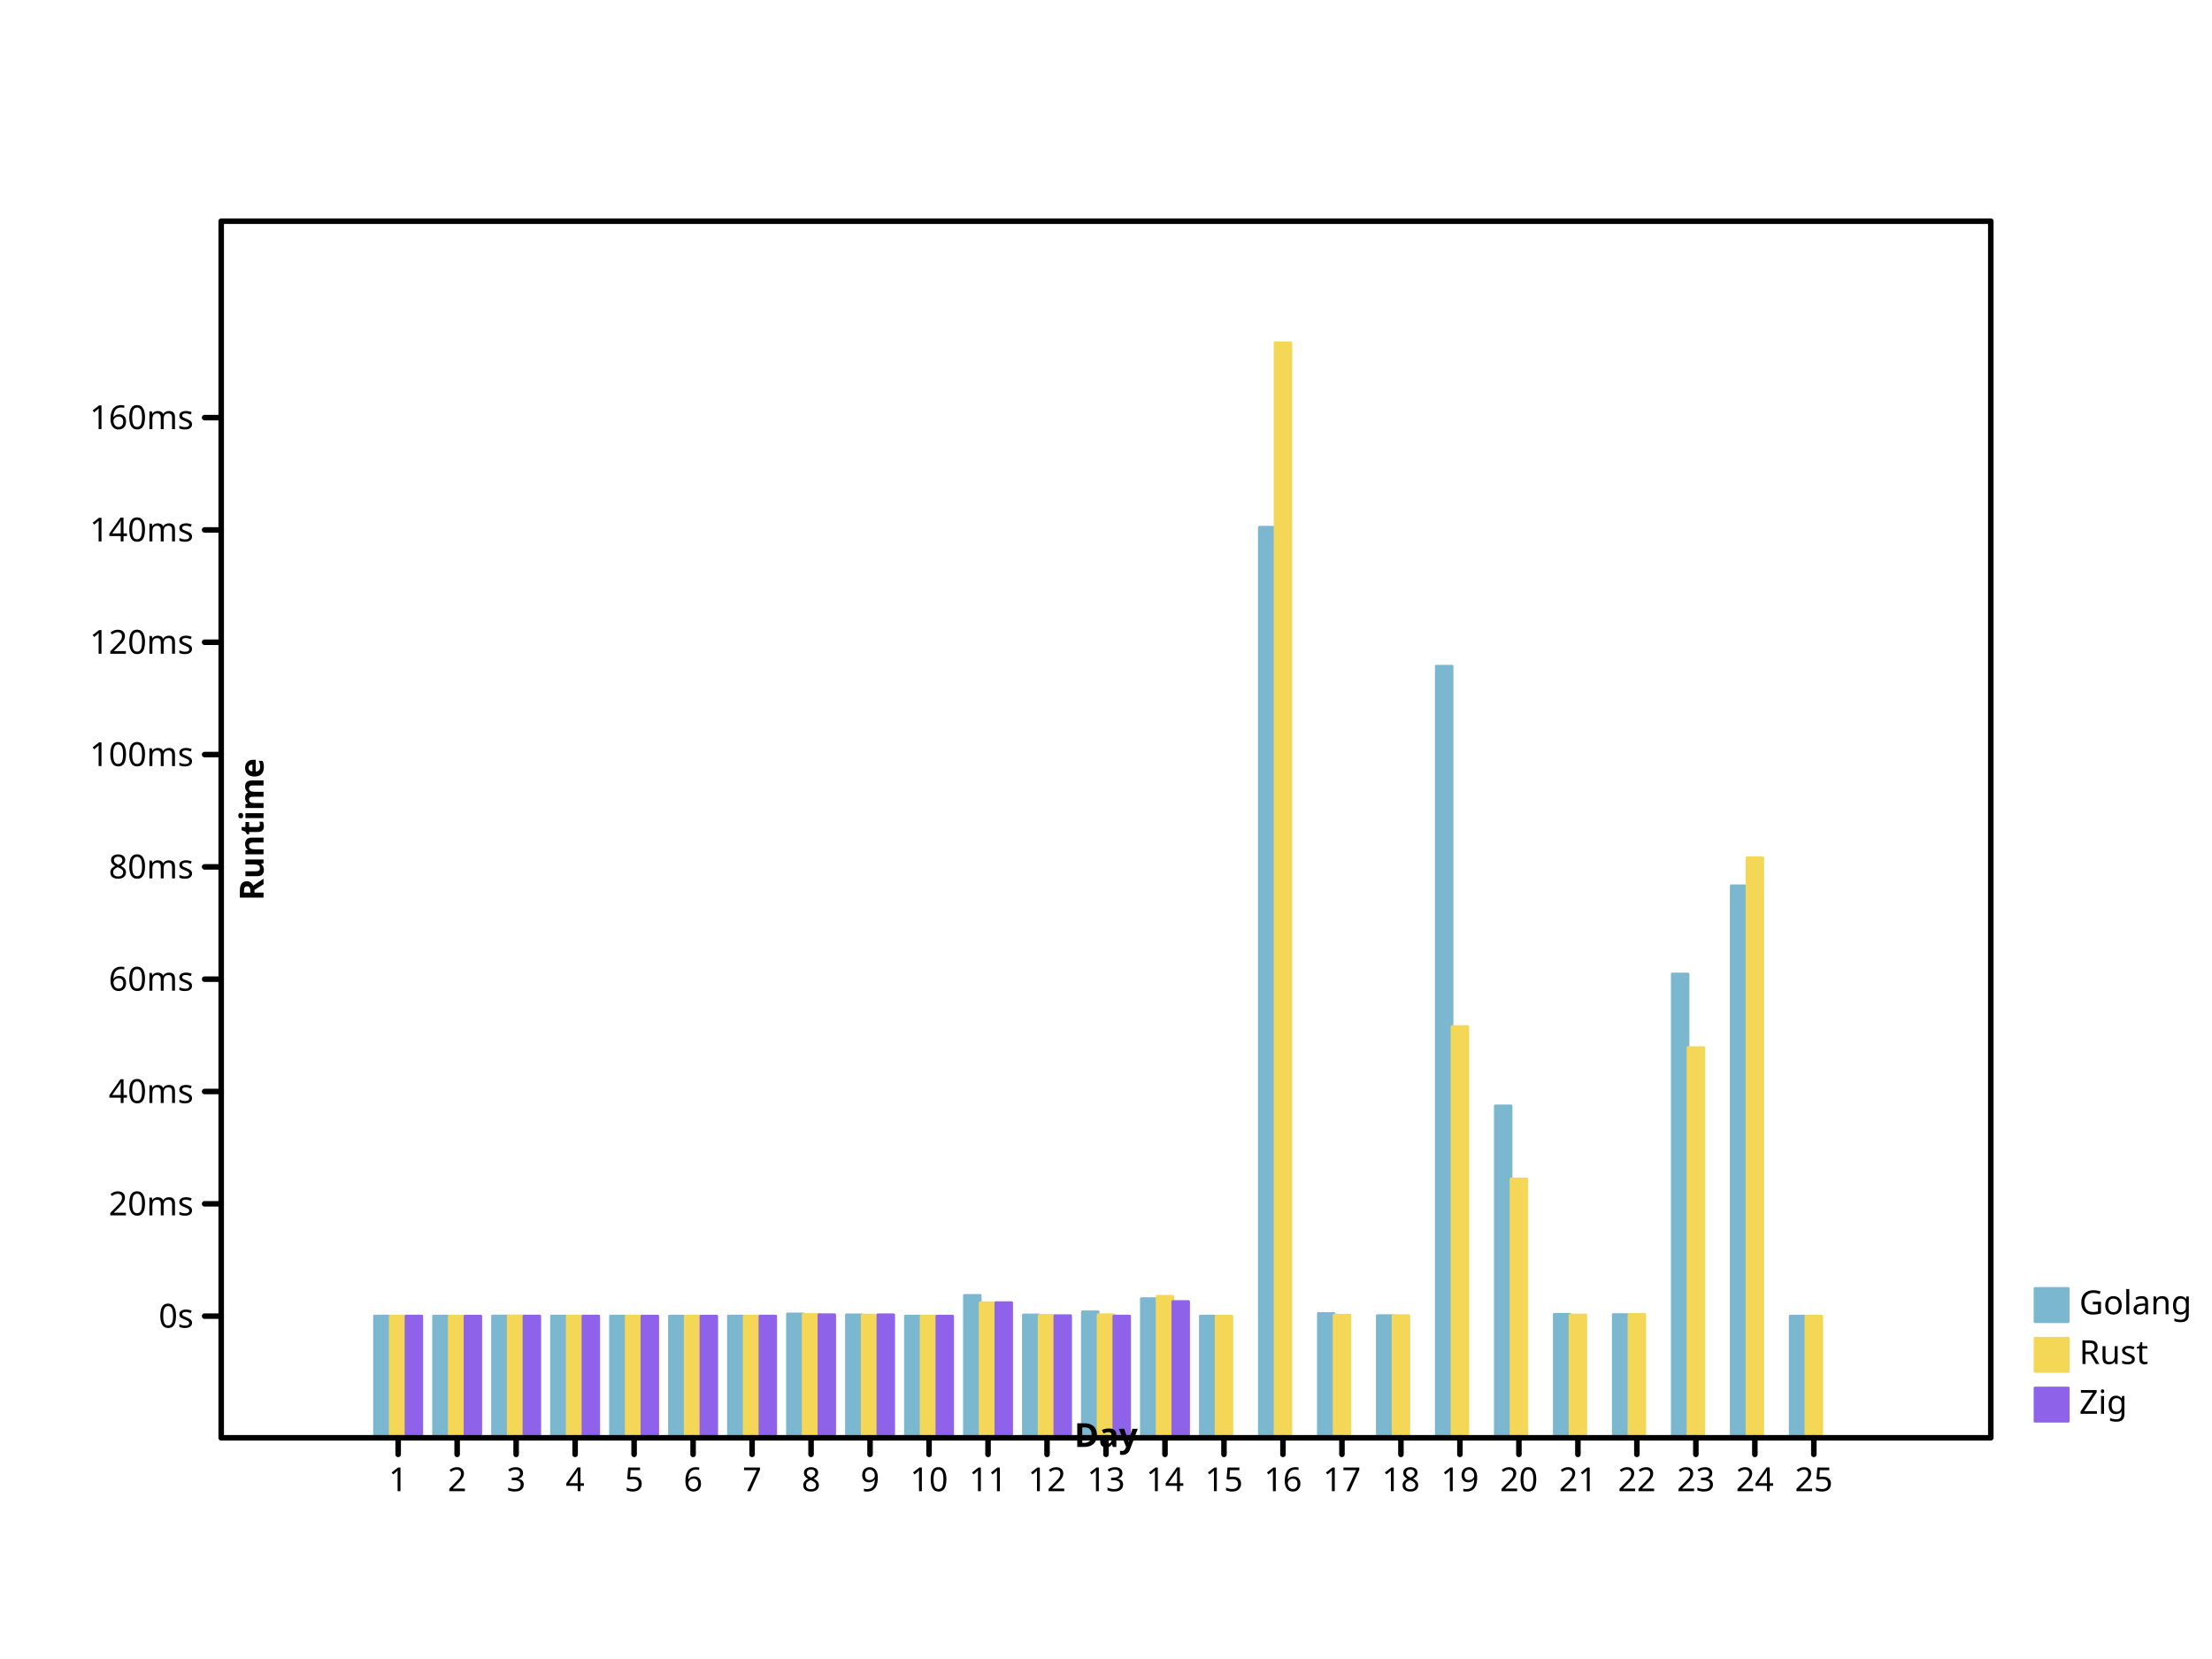
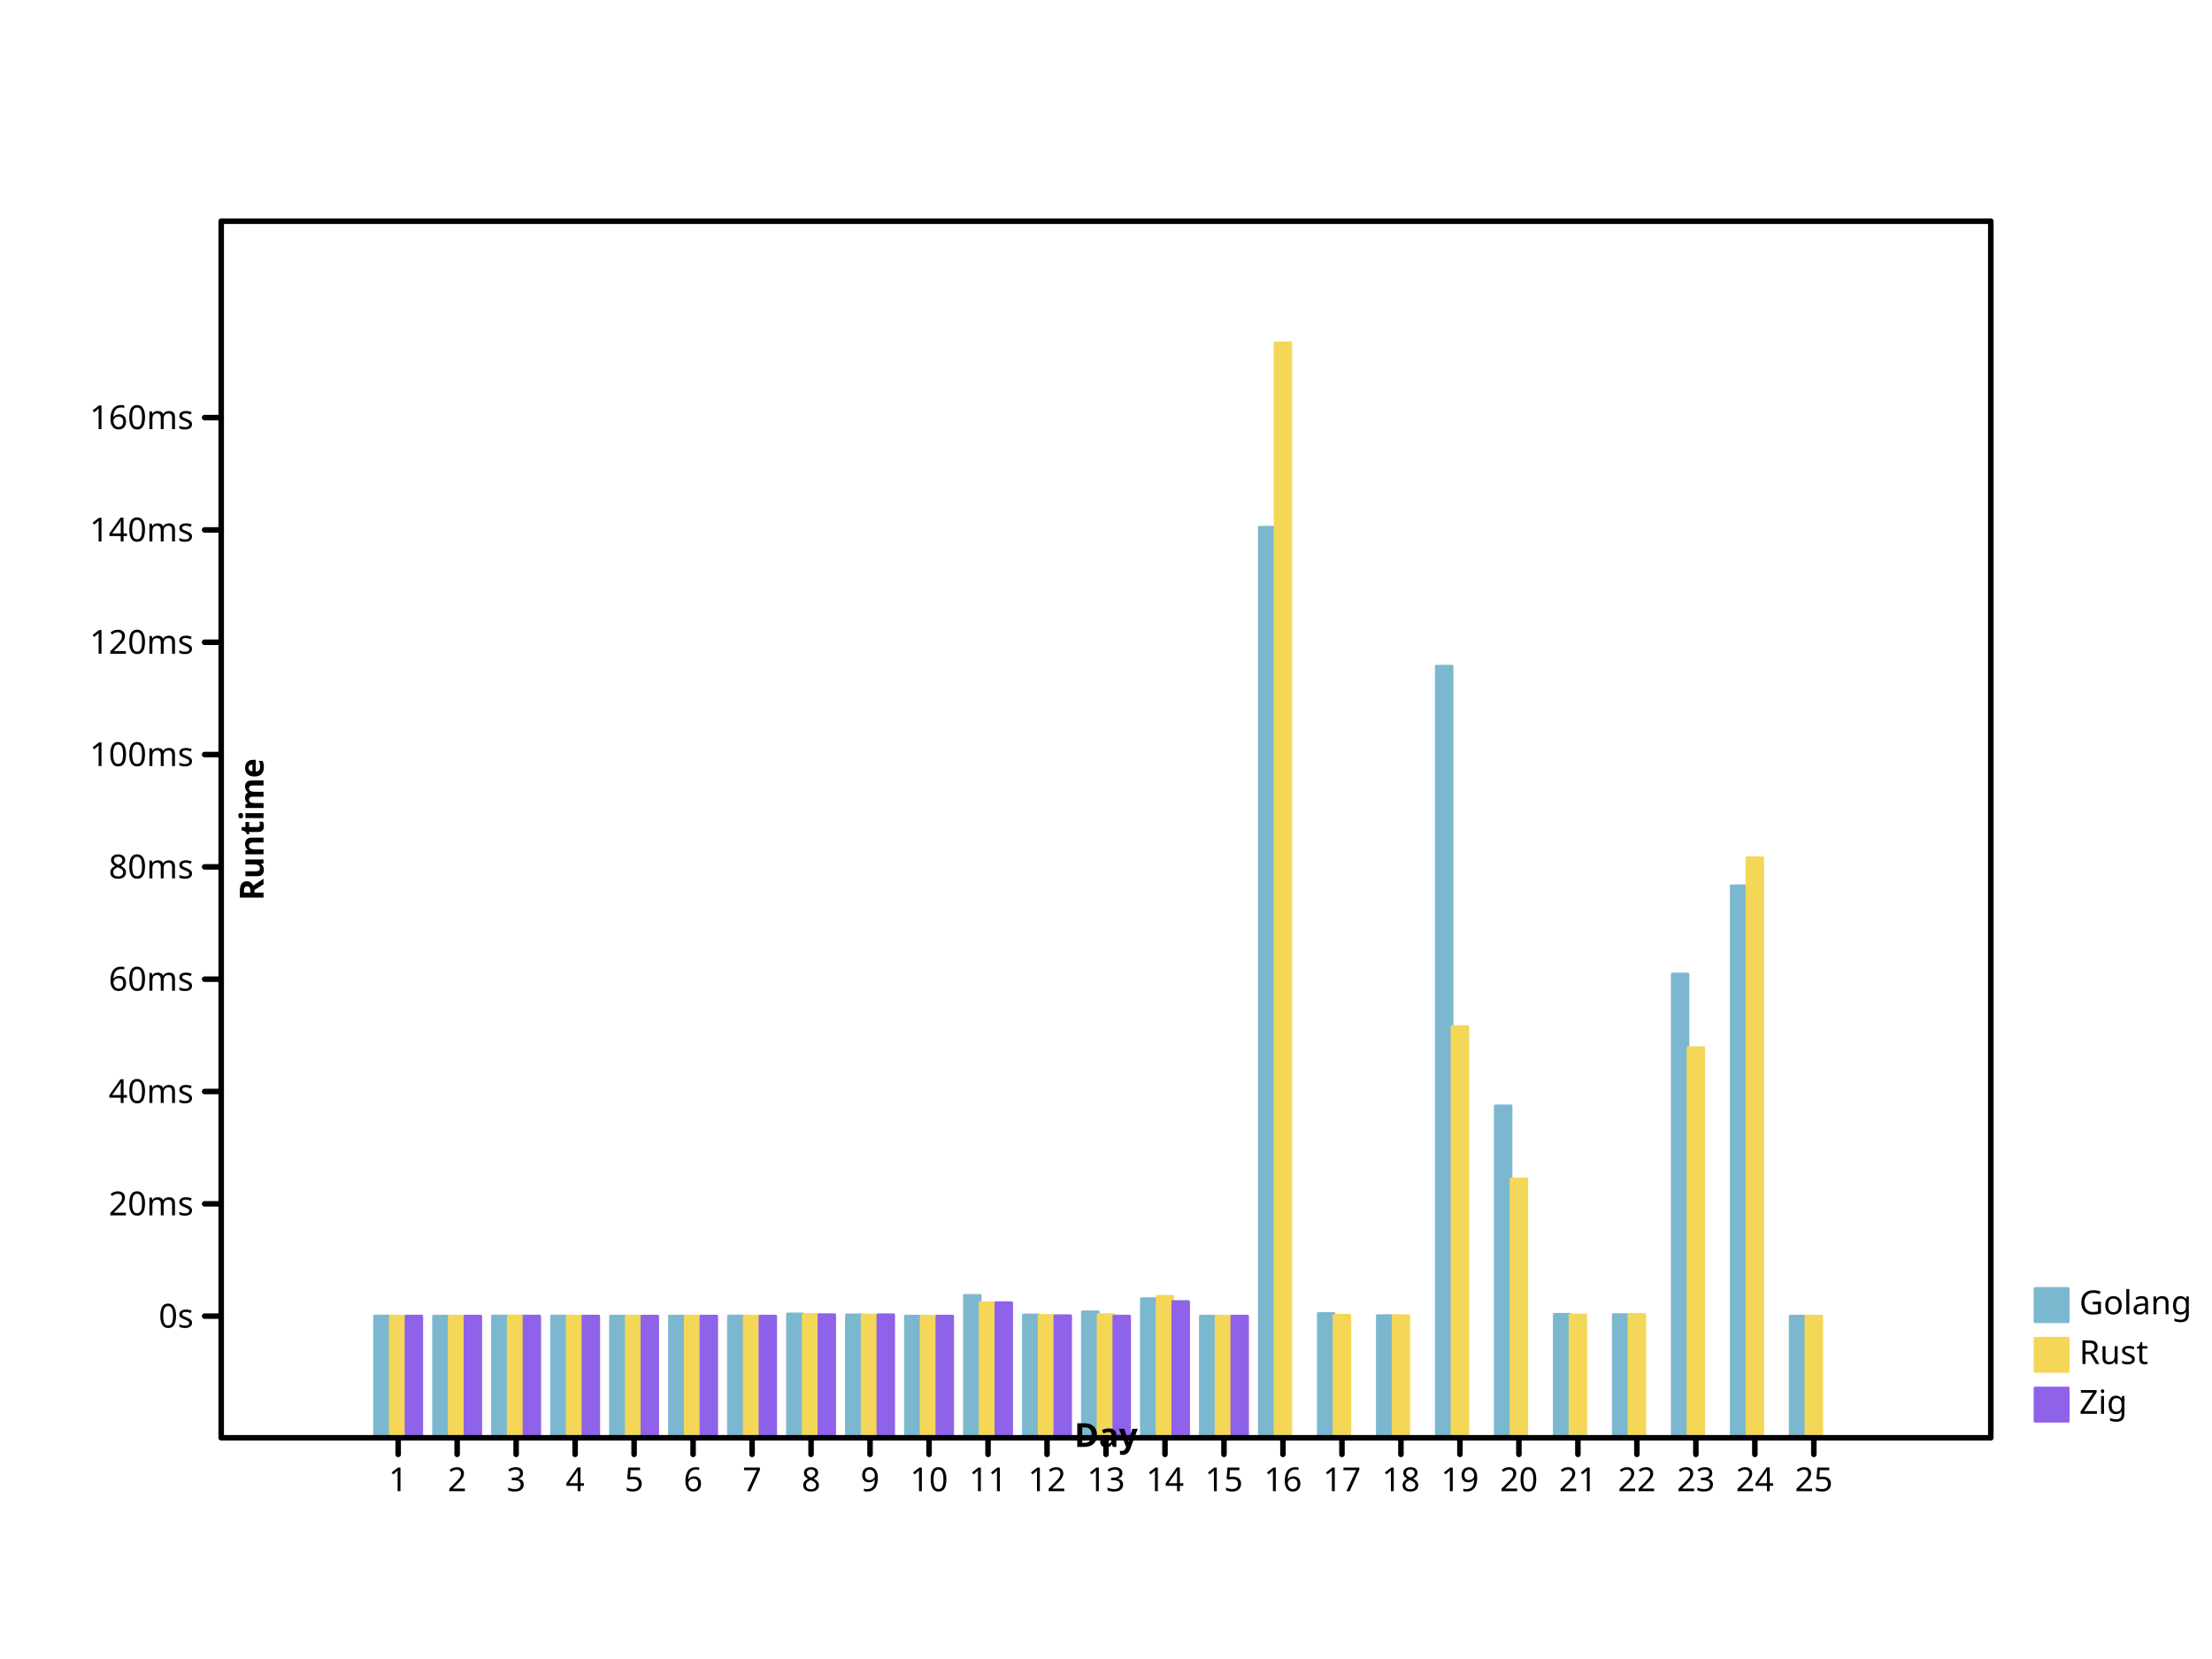
- <svg xmlns="http://www.w3.org/2000/svg" preserveAspectRatio="xMidYMid meet" width="800" height="600" viewbox="0 0 800 600">
+ <svg xmlns="http://www.w3.org/2000/svg" width="800" height="600" viewbox="0 0 800 600" preserveAspectRatio="xMidYMid meet">
  <defs>
-     <marker refY="5" markerUnits="userSpaceOnUse" markerWidth="2%" markerHeight="2%" id="circle" viewBox="0 0 10 10 " refX="5">
-       <circle r="3" fill="none" stroke="black" cx="5" cy="5" />
+     <marker refX="5" refY="5" markerUnits="userSpaceOnUse" markerWidth="2%" markerHeight="2%" id="circle" viewBox="0 0 10 10 ">
+       <circle cx="5" cy="5" r="3" fill="none" stroke="black" />
    </marker>
-     <marker markerHeight="2%" id="filled-circle" viewBox="0 0 10 10 " refX="5" refY="5" markerUnits="userSpaceOnUse" markerWidth="2%">
-       <circle cy="5" r="3" fill="black" stroke="none" cx="5" />
+     <marker refY="5" markerUnits="userSpaceOnUse" markerWidth="2%" markerHeight="2%" id="filled-circle" viewBox="0 0 10 10 " refX="5">
+       <circle r="3" fill="black" stroke="none" cx="5" cy="5" />
    </marker>
-     <marker markerUnits="userSpaceOnUse" markerWidth="2%" markerHeight="2%" id="square" viewBox="0 0 10 10 " refX="5" refY="5">
-       <rect x="2" y="2" width="6" height="6" fill="none" stroke="black" />
+     <marker markerHeight="2%" id="square" viewBox="0 0 10 10 " refX="5" refY="5" markerUnits="userSpaceOnUse" markerWidth="2%">
+       <rect fill="none" stroke="black" x="2" y="2" width="6" height="6" />
    </marker>
-     <marker refY="5" markerUnits="userSpaceOnUse" markerWidth="2%" markerHeight="2%" id="filled-square" viewBox="0 0 10 10 " refX="5">
+     <marker markerUnits="userSpaceOnUse" markerWidth="2%" markerHeight="2%" id="filled-square" viewBox="0 0 10 10 " refX="5" refY="5">
      <rect height="6" fill="black" stroke="none" x="2" y="2" width="6" />
    </marker>
  </defs>
-   <g stroke-linejoin="round" transform="translate(80 520 )scale(1 -1 )" fill="hsl(198, 47%, 65%)" stroke="hsl(198, 47%, 65%)" stroke-width="1px" stroke-linecap="round">
-     <rect y="0" width="5.688889e+00" height="4.401820e+01" vector-effect="non-scaling-stroke" x="5.546667e+01" />
-     <rect width="5.688889e+00" height="4.400384e+01" vector-effect="non-scaling-stroke" x="7.680000e+01" y="0" />
-     <rect vector-effect="non-scaling-stroke" x="9.813333e+01" y="0" width="5.688889e+00" height="4.404804e+01" />
-     <rect vector-effect="non-scaling-stroke" x="1.194667e+02" y="0" width="5.688889e+00" height="4.401801e+01" />
-     <rect width="5.688889e+00" height="4.400967e+01" vector-effect="non-scaling-stroke" x="1.408000e+02" y="0" />
-     <rect x="1.621333e+02" y="0" width="5.688889e+00" height="4.400961e+01" vector-effect="non-scaling-stroke" />
-     <rect height="4.402885e+01" vector-effect="non-scaling-stroke" x="1.834667e+02" y="0" width="5.688889e+00" />
+   <g stroke-linecap="round" stroke-linejoin="round" transform="translate(80 520 )scale(1 -1 )" fill="hsl(198, 47%, 65%)" stroke="hsl(198, 47%, 65%)" stroke-width="1px">
+     <rect height="4.401820e+01" vector-effect="non-scaling-stroke" x="5.546667e+01" y="0" width="5.688889e+00" />
+     <rect y="0" width="5.688889e+00" height="4.400384e+01" vector-effect="non-scaling-stroke" x="7.680000e+01" />
+     <rect height="4.404804e+01" vector-effect="non-scaling-stroke" x="9.813333e+01" y="0" width="5.688889e+00" />
+     <rect width="5.688889e+00" height="4.401801e+01" vector-effect="non-scaling-stroke" x="1.194667e+02" y="0" />
+     <rect vector-effect="non-scaling-stroke" x="1.408000e+02" y="0" width="5.688889e+00" height="4.400967e+01" />
+     <rect vector-effect="non-scaling-stroke" x="1.621333e+02" y="0" width="5.688889e+00" height="4.400961e+01" />
+     <rect vector-effect="non-scaling-stroke" x="1.834667e+02" y="0" width="5.688889e+00" height="4.402885e+01" />
    <rect vector-effect="non-scaling-stroke" x="2.048000e+02" y="0" width="5.688889e+00" height="4.478816e+01" />
-     <rect vector-effect="non-scaling-stroke" x="2.261333e+02" y="0" width="5.688889e+00" height="4.447406e+01" />
-     <rect vector-effect="non-scaling-stroke" x="2.474667e+02" y="0" width="5.688889e+00" height="4.400164e+01" />
-     <rect height="5.149110e+01" vector-effect="non-scaling-stroke" x="2.688000e+02" y="0" width="5.688889e+00" />
-     <rect vector-effect="non-scaling-stroke" x="2.901333e+02" y="0" width="5.688889e+00" height="4.442143e+01" />
-     <rect vector-effect="non-scaling-stroke" x="3.114667e+02" y="0" width="5.688889e+00" height="4.555074e+01" />
+     <rect height="4.447406e+01" vector-effect="non-scaling-stroke" x="2.261333e+02" y="0" width="5.688889e+00" />
+     <rect width="5.688889e+00" height="4.400164e+01" vector-effect="non-scaling-stroke" x="2.474667e+02" y="0" />
+     <rect width="5.688889e+00" height="5.149110e+01" vector-effect="non-scaling-stroke" x="2.688000e+02" y="0" />
+     <rect x="2.901333e+02" y="0" width="5.688889e+00" height="4.442143e+01" vector-effect="non-scaling-stroke" />
+     <rect height="4.555074e+01" vector-effect="non-scaling-stroke" x="3.114667e+02" y="0" width="5.688889e+00" />
    <rect width="5.688889e+00" height="5.031080e+01" vector-effect="non-scaling-stroke" x="3.328000e+02" y="0" />
    <rect vector-effect="non-scaling-stroke" x="3.541333e+02" y="0" width="5.688889e+00" height="4.400386e+01" />
-     <rect height="3.293054e+02" vector-effect="non-scaling-stroke" x="3.754667e+02" y="0" width="5.688889e+00" />
-     <rect y="0" width="5.688889e+00" height="4.495051e+01" vector-effect="non-scaling-stroke" x="3.968000e+02" />
-     <rect y="0" width="5.688889e+00" height="4.417800e+01" vector-effect="non-scaling-stroke" x="4.181333e+02" />
-     <rect x="4.394667e+02" y="0" width="5.688889e+00" height="2.790625e+02" vector-effect="non-scaling-stroke" />
+     <rect x="3.754667e+02" y="0" width="5.688889e+00" height="3.293054e+02" vector-effect="non-scaling-stroke" />
+     <rect x="3.968000e+02" y="0" width="5.688889e+00" height="4.495051e+01" vector-effect="non-scaling-stroke" />
+     <rect height="4.417800e+01" vector-effect="non-scaling-stroke" x="4.181333e+02" y="0" width="5.688889e+00" />
+     <rect y="0" width="5.688889e+00" height="2.790625e+02" vector-effect="non-scaling-stroke" x="4.394667e+02" />
    <rect y="0" width="5.688889e+00" height="1.200239e+02" vector-effect="non-scaling-stroke" x="4.608000e+02" />
-     <rect height="4.466838e+01" vector-effect="non-scaling-stroke" x="4.821333e+02" y="0" width="5.688889e+00" />
-     <rect height="4.455830e+01" vector-effect="non-scaling-stroke" x="5.034667e+02" y="0" width="5.688889e+00" />
-     <rect vector-effect="non-scaling-stroke" x="5.248000e+02" y="0" width="5.688889e+00" height="1.677405e+02" />
+     <rect width="5.688889e+00" height="4.466838e+01" vector-effect="non-scaling-stroke" x="4.821333e+02" y="0" />
+     <rect x="5.034667e+02" y="0" width="5.688889e+00" height="4.455830e+01" vector-effect="non-scaling-stroke" />
+     <rect x="5.248000e+02" y="0" width="5.688889e+00" height="1.677405e+02" vector-effect="non-scaling-stroke" />
    <rect vector-effect="non-scaling-stroke" x="5.461333e+02" y="0" width="5.688889e+00" height="1.996272e+02" />
-     <rect height="4.400337e+01" vector-effect="non-scaling-stroke" x="5.674667e+02" y="0" width="5.688889e+00" />
+     <rect width="5.688889e+00" height="4.400337e+01" vector-effect="non-scaling-stroke" x="5.674667e+02" y="0" />
  </g>
-   <g transform="translate(80 520 )scale(1 -1 )" fill="hsl(49, 88%, 65%)" stroke="hsl(49, 88%, 65%)" stroke-width="1px" stroke-linecap="round" stroke-linejoin="round">
+   <g stroke-linejoin="round" transform="translate(80 520 )scale(1 -1 )" fill="hsl(49, 88%, 65%)" stroke="hsl(49, 88%, 65%)" stroke-width="1px" stroke-linecap="round">
    <rect x="6.115556e+01" y="0" width="5.688889e+00" height="4.401267e+01" vector-effect="non-scaling-stroke" />
    <rect width="5.688889e+00" height="4.400131e+01" vector-effect="non-scaling-stroke" x="8.248889e+01" y="0" />
    <rect width="5.688889e+00" height="4.409343e+01" vector-effect="non-scaling-stroke" x="1.038222e+02" y="0" />
-     <rect width="5.688889e+00" height="4.401218e+01" vector-effect="non-scaling-stroke" x="1.251556e+02" y="0" />
+     <rect y="0" width="5.688889e+00" height="4.401218e+01" vector-effect="non-scaling-stroke" x="1.251556e+02" />
    <rect x="1.464889e+02" y="0" width="5.688889e+00" height="4.400666e+01" vector-effect="non-scaling-stroke" />
-     <rect height="4.401140e+01" vector-effect="non-scaling-stroke" x="1.678222e+02" y="0" width="5.688889e+00" />
-     <rect y="0" width="5.688889e+00" height="4.401616e+01" vector-effect="non-scaling-stroke" x="1.891556e+02" />
+     <rect y="0" width="5.688889e+00" height="4.401140e+01" vector-effect="non-scaling-stroke" x="1.678222e+02" />
+     <rect x="1.891556e+02" y="0" width="5.688889e+00" height="4.401616e+01" vector-effect="non-scaling-stroke" />
    <rect x="2.104889e+02" y="0" width="5.688889e+00" height="4.460003e+01" vector-effect="non-scaling-stroke" />
-     <rect width="5.688889e+00" height="4.438104e+01" vector-effect="non-scaling-stroke" x="2.318222e+02" y="0" />
+     <rect height="4.438104e+01" vector-effect="non-scaling-stroke" x="2.318222e+02" y="0" width="5.688889e+00" />
    <rect vector-effect="non-scaling-stroke" x="2.531556e+02" y="0" width="5.688889e+00" height="4.400132e+01" />
-     <rect vector-effect="non-scaling-stroke" x="2.744889e+02" y="0" width="5.688889e+00" height="4.883403e+01" />
-     <rect height="4.425034e+01" vector-effect="non-scaling-stroke" x="2.958222e+02" y="0" width="5.688889e+00" />
-     <rect vector-effect="non-scaling-stroke" x="3.171556e+02" y="0" width="5.688889e+00" height="4.451497e+01" />
-     <rect width="5.688889e+00" height="5.117188e+01" vector-effect="non-scaling-stroke" x="3.384889e+02" y="0" />
-     <rect width="5.688889e+00" height="4.400212e+01" vector-effect="non-scaling-stroke" x="3.598222e+02" y="0" />
+     <rect width="5.688889e+00" height="4.883403e+01" vector-effect="non-scaling-stroke" x="2.744889e+02" y="0" />
+     <rect vector-effect="non-scaling-stroke" x="2.958222e+02" y="0" width="5.688889e+00" height="4.425034e+01" />
+     <rect height="4.451497e+01" vector-effect="non-scaling-stroke" x="3.171556e+02" y="0" width="5.688889e+00" />
+     <rect height="5.117188e+01" vector-effect="non-scaling-stroke" x="3.384889e+02" y="0" width="5.688889e+00" />
+     <rect vector-effect="non-scaling-stroke" x="3.598222e+02" y="0" width="5.688889e+00" height="4.400183e+01" />
    <rect height="396" vector-effect="non-scaling-stroke" x="3.811556e+02" y="0" width="5.688889e+00" />
-     <rect y="0" width="5.688889e+00" height="4.433890e+01" vector-effect="non-scaling-stroke" x="4.024889e+02" />
+     <rect width="5.688889e+00" height="4.433890e+01" vector-effect="non-scaling-stroke" x="4.024889e+02" y="0" />
    <rect height="4.417624e+01" vector-effect="non-scaling-stroke" x="4.238222e+02" y="0" width="5.688889e+00" />
    <rect vector-effect="non-scaling-stroke" x="4.451556e+02" y="0" width="5.688889e+00" height="1.487249e+02" />
    <rect x="4.664889e+02" y="0" width="5.688889e+00" height="9.362843e+01" vector-effect="non-scaling-stroke" />
    <rect width="5.688889e+00" height="4.441350e+01" vector-effect="non-scaling-stroke" x="4.878222e+02" y="0" />
-     <rect width="5.688889e+00" height="4.464343e+01" vector-effect="non-scaling-stroke" x="5.091556e+02" y="0" />
-     <rect height="1.411176e+02" vector-effect="non-scaling-stroke" x="5.304889e+02" y="0" width="5.688889e+00" />
-     <rect vector-effect="non-scaling-stroke" x="5.518222e+02" y="0" width="5.688889e+00" height="2.097830e+02" />
-     <rect width="5.688889e+00" height="4.400287e+01" vector-effect="non-scaling-stroke" x="5.731556e+02" y="0" />
+     <rect y="0" width="5.688889e+00" height="4.464343e+01" vector-effect="non-scaling-stroke" x="5.091556e+02" />
+     <rect vector-effect="non-scaling-stroke" x="5.304889e+02" y="0" width="5.688889e+00" height="1.411176e+02" />
+     <rect height="2.097830e+02" vector-effect="non-scaling-stroke" x="5.518222e+02" y="0" width="5.688889e+00" />
+     <rect vector-effect="non-scaling-stroke" x="5.731556e+02" y="0" width="5.688889e+00" height="4.400287e+01" />
  </g>
-   <g transform="translate(80 520 )scale(1 -1 )" fill="hsl(260, 76%, 65%)" stroke="hsl(260, 76%, 65%)" stroke-width="1px" stroke-linecap="round" stroke-linejoin="round">
-     <rect width="5.688889e+00" height="4.401272e+01" vector-effect="non-scaling-stroke" x="6.684444e+01" y="0" />
-     <rect vector-effect="non-scaling-stroke" x="8.817778e+01" y="0" width="5.688889e+00" height="4.400384e+01" />
-     <rect height="4.402214e+01" vector-effect="non-scaling-stroke" x="1.095111e+02" y="0" width="5.688889e+00" />
-     <rect height="4.401233e+01" vector-effect="non-scaling-stroke" x="1.308444e+02" y="0" width="5.688889e+00" />
-     <rect height="4.400581e+01" vector-effect="non-scaling-stroke" x="1.521778e+02" y="0" width="5.688889e+00" />
-     <rect x="1.735111e+02" y="0" width="5.688889e+00" height="4.400898e+01" vector-effect="non-scaling-stroke" />
+   <g fill="hsl(260, 76%, 65%)" stroke="hsl(260, 76%, 65%)" stroke-width="1px" stroke-linecap="round" stroke-linejoin="round" transform="translate(80 520 )scale(1 -1 )">
+     <rect y="0" width="5.688889e+00" height="4.401272e+01" vector-effect="non-scaling-stroke" x="6.684444e+01" />
+     <rect width="5.688889e+00" height="4.400384e+01" vector-effect="non-scaling-stroke" x="8.817778e+01" y="0" />
+     <rect vector-effect="non-scaling-stroke" x="1.095111e+02" y="0" width="5.688889e+00" height="4.402214e+01" />
+     <rect width="5.688889e+00" height="4.401233e+01" vector-effect="non-scaling-stroke" x="1.308444e+02" y="0" />
+     <rect width="5.688889e+00" height="4.400581e+01" vector-effect="non-scaling-stroke" x="1.521778e+02" y="0" />
+     <rect vector-effect="non-scaling-stroke" x="1.735111e+02" y="0" width="5.688889e+00" height="4.400898e+01" />
    <rect y="0" width="5.688889e+00" height="4.401936e+01" vector-effect="non-scaling-stroke" x="1.948444e+02" />
-     <rect vector-effect="non-scaling-stroke" x="2.161778e+02" y="0" width="5.688889e+00" height="4.450925e+01" />
-     <rect vector-effect="non-scaling-stroke" x="2.375111e+02" y="0" width="5.688889e+00" height="4.449175e+01" />
-     <rect width="5.688889e+00" height="4.400114e+01" vector-effect="non-scaling-stroke" x="2.588444e+02" y="0" />
-     <rect vector-effect="non-scaling-stroke" x="2.801778e+02" y="0" width="5.688889e+00" height="4.886138e+01" />
-     <rect y="0" width="5.688889e+00" height="4.414199e+01" vector-effect="non-scaling-stroke" x="3.015111e+02" />
+     <rect x="2.161778e+02" y="0" width="5.688889e+00" height="4.450925e+01" vector-effect="non-scaling-stroke" />
+     <rect x="2.375111e+02" y="0" width="5.688889e+00" height="4.449175e+01" vector-effect="non-scaling-stroke" />
+     <rect y="0" width="5.688889e+00" height="4.400114e+01" vector-effect="non-scaling-stroke" x="2.588444e+02" />
+     <rect x="2.801778e+02" y="0" width="5.688889e+00" height="4.886138e+01" vector-effect="non-scaling-stroke" />
+     <rect width="5.688889e+00" height="4.414199e+01" vector-effect="non-scaling-stroke" x="3.015111e+02" y="0" />
    <rect height="4.401423e+01" vector-effect="non-scaling-stroke" x="3.228444e+02" y="0" width="5.688889e+00" />
    <rect vector-effect="non-scaling-stroke" x="3.441778e+02" y="0" width="5.688889e+00" height="4.926486e+01" />
+     <rect vector-effect="non-scaling-stroke" x="3.655111e+02" y="0" width="5.688889e+00" height="4.400185e+01" />
  </g>
-   <g font-size="12px" font-weight="normal" text-anchor="start" stroke="hsl(198, 47%, 65%)" font-family="sans-serif" dominant-baseline="hanging" fill="hsl(198, 47%, 65%)" stroke-width="1px" stroke-linejoin="round" stroke-linecap="round" font-style="normal">
-     <rect vector-effect="non-scaling-stroke" x="736" y="466" width="12" height="12" />
+   <g dominant-baseline="hanging" stroke="hsl(198, 47%, 65%)" stroke-linejoin="round" fill="hsl(198, 47%, 65%)" font-family="sans-serif" font-style="normal" text-anchor="start" stroke-linecap="round" stroke-width="1px" font-size="12px" font-weight="normal">
+     <rect height="12" vector-effect="non-scaling-stroke" x="736" y="466" width="12" />
    <g fill="black" stroke="black">
-       <text stroke="none" vector-effect="non-scaling-stroke" x="752" y="466" dominant-baseline="hanging">Golang</text>
+       <text x="752" y="466" dominant-baseline="hanging" stroke="none" vector-effect="non-scaling-stroke">Golang</text>
    </g>
-     <g font-size="12px" font-weight="normal" stroke="hsl(49, 88%, 65%)" stroke-width="1px" font-family="sans-serif" text-anchor="start" fill="hsl(49, 88%, 65%)" stroke-linecap="round" font-style="normal" dominant-baseline="hanging" stroke-linejoin="round">
+     <g text-anchor="start" fill="hsl(49, 88%, 65%)" font-size="12px" font-weight="normal" stroke-width="1px" font-style="normal" stroke-linecap="round" font-family="sans-serif" stroke="hsl(49, 88%, 65%)" stroke-linejoin="round" dominant-baseline="hanging">
      <rect width="12" height="12" vector-effect="non-scaling-stroke" x="736" y="484" />
-       <g fill="black" stroke="black">
-         <text stroke="none" vector-effect="non-scaling-stroke" x="752" y="484" dominant-baseline="hanging">Rust</text>
+       <g stroke="black" fill="black">
+         <text y="484" dominant-baseline="hanging" stroke="none" vector-effect="non-scaling-stroke" x="752">Rust</text>
      </g>
-       <g stroke="hsl(260, 76%, 65%)" font-style="normal" dominant-baseline="hanging" stroke-width="1px" stroke-linejoin="round" font-family="sans-serif" font-weight="normal" text-anchor="start" font-size="12px" fill="hsl(260, 76%, 65%)" stroke-linecap="round">
-         <rect y="502" width="12" height="12" vector-effect="non-scaling-stroke" x="736" />
-         <g fill="black" stroke="black">
-           <text vector-effect="non-scaling-stroke" x="752" y="502" dominant-baseline="hanging" stroke="none">Zig</text>
-           <g stroke-width="2px" font-family="sans-serif" dominant-baseline="hanging" font-weight="normal" text-anchor="start" fill="none" stroke-linecap="round" font-style="normal" stroke-linejoin="round" font-size="12px">
-             <rect height="440" vector-effect="non-scaling-stroke" x="80" y="80" width="640" />
+       <g font-style="normal" text-anchor="start" fill="hsl(260, 76%, 65%)" stroke-linecap="round" font-family="sans-serif" font-size="12px" stroke-width="1px" dominant-baseline="hanging" font-weight="normal" stroke="hsl(260, 76%, 65%)" stroke-linejoin="round">
+         <rect vector-effect="non-scaling-stroke" x="736" y="502" width="12" height="12" />
+         <g stroke="black" fill="black">
+           <text stroke="none" vector-effect="non-scaling-stroke" x="752" y="502" dominant-baseline="hanging">Zig</text>
+           <g font-size="12px" stroke-linejoin="round" font-style="normal" fill="none" font-family="sans-serif" text-anchor="start" dominant-baseline="hanging" stroke-linecap="round" stroke-width="2px" font-weight="normal">
+             <rect vector-effect="non-scaling-stroke" x="80" y="80" width="640" height="440" />
          </g>
-           <g fill="none" stroke-linecap="round" font-family="sans-serif" text-anchor="start" font-weight="normal" stroke="black" font-style="normal" dominant-baseline="hanging" transform="translate(80 520 )scale(1 -1 )" stroke-width="2px" stroke-linejoin="round" font-size="12px">
-             <path d="M64,0 L64,-6 M8.533333e+01,0 L8.533333e+01,-6 M1.066667e+02,0 L1.066667e+02,-6 M128,0 L128,-6 M1.493333e+02,0 L1.493333e+02,-6 M1.706667e+02,0 L1.706667e+02,-6 M192,0 L192,-6 M2.133333e+02,0 L2.133333e+02,-6 M2.346667e+02,0 L2.346667e+02,-6 M256,0 L256,-6 M2.773333e+02,0 L2.773333e+02,-6 M2.986667e+02,0 L2.986667e+02,-6 M320,0 L320,-6 M3.413333e+02,0 L3.413333e+02,-6 M3.626667e+02,0 L3.626667e+02,-6 M384,0 L384,-6 M4.053333e+02,0 L4.053333e+02,-6 M4.266667e+02,0 L4.266667e+02,-6 M448,0 L448,-6 M4.693333e+02,0 L4.693333e+02,-6 M4.906667e+02,0 L4.906667e+02,-6 M512,0 L512,-6 M5.333333e+02,0 L5.333333e+02,-6 M5.546667e+02,0 L5.546667e+02,-6 M576,0 L576,-6 " vector-effect="non-scaling-stroke" />
+           <g font-style="normal" stroke="black" font-size="12px" font-weight="normal" transform="translate(80 520 )scale(1 -1 )" fill="none" dominant-baseline="hanging" stroke-width="2px" stroke-linejoin="round" stroke-linecap="round" font-family="sans-serif" text-anchor="start">
+             <path vector-effect="non-scaling-stroke" d="M64,0 L64,-6 M8.533333e+01,0 L8.533333e+01,-6 M1.066667e+02,0 L1.066667e+02,-6 M128,0 L128,-6 M1.493333e+02,0 L1.493333e+02,-6 M1.706667e+02,0 L1.706667e+02,-6 M192,0 L192,-6 M2.133333e+02,0 L2.133333e+02,-6 M2.346667e+02,0 L2.346667e+02,-6 M256,0 L256,-6 M2.773333e+02,0 L2.773333e+02,-6 M2.986667e+02,0 L2.986667e+02,-6 M320,0 L320,-6 M3.413333e+02,0 L3.413333e+02,-6 M3.626667e+02,0 L3.626667e+02,-6 M384,0 L384,-6 M4.053333e+02,0 L4.053333e+02,-6 M4.266667e+02,0 L4.266667e+02,-6 M448,0 L448,-6 M4.693333e+02,0 L4.693333e+02,-6 M4.906667e+02,0 L4.906667e+02,-6 M512,0 L512,-6 M5.333333e+02,0 L5.333333e+02,-6 M5.546667e+02,0 L5.546667e+02,-6 M576,0 L576,-6 " />
          </g>
-           <g stroke="black" stroke-linecap="round" dominant-baseline="hanging" stroke-width="2px" stroke-linejoin="round" font-family="sans-serif" fill="black" font-style="normal" font-size="12px" font-weight="normal" text-anchor="middle" transform="translate(80 520 )scale(1 1 )">
-             <text dominant-baseline="hanging" stroke="none" vector-effect="non-scaling-stroke" x="64" y="10">1</text>
-             <text x="8.533333e+01" y="10" dominant-baseline="hanging" stroke="none" vector-effect="non-scaling-stroke">2</text>
-             <text vector-effect="non-scaling-stroke" x="1.066667e+02" y="10" dominant-baseline="hanging" stroke="none">3</text>
-             <text vector-effect="non-scaling-stroke" x="128" y="10" dominant-baseline="hanging" stroke="none">4</text>
+           <g text-anchor="middle" stroke-width="2px" font-weight="normal" transform="translate(80 520 )scale(1 1 )" stroke-linecap="round" font-family="sans-serif" font-style="normal" dominant-baseline="hanging" stroke="black" stroke-linejoin="round" font-size="12px" fill="black">
+             <text stroke="none" vector-effect="non-scaling-stroke" x="64" y="10" dominant-baseline="hanging">1</text>
+             <text vector-effect="non-scaling-stroke" x="8.533333e+01" y="10" dominant-baseline="hanging" stroke="none">2</text>
+             <text x="1.066667e+02" y="10" dominant-baseline="hanging" stroke="none" vector-effect="non-scaling-stroke">3</text>
+             <text stroke="none" vector-effect="non-scaling-stroke" x="128" y="10" dominant-baseline="hanging">4</text>
            <text y="10" dominant-baseline="hanging" stroke="none" vector-effect="non-scaling-stroke" x="1.493333e+02">5</text>
-             <text vector-effect="non-scaling-stroke" x="1.706667e+02" y="10" dominant-baseline="hanging" stroke="none">6</text>
+             <text y="10" dominant-baseline="hanging" stroke="none" vector-effect="non-scaling-stroke" x="1.706667e+02">6</text>
            <text stroke="none" vector-effect="non-scaling-stroke" x="192" y="10" dominant-baseline="hanging">7</text>
-             <text dominant-baseline="hanging" stroke="none" vector-effect="non-scaling-stroke" x="2.133333e+02" y="10">8</text>
-             <text stroke="none" vector-effect="non-scaling-stroke" x="2.346667e+02" y="10" dominant-baseline="hanging">9</text>
-             <text stroke="none" vector-effect="non-scaling-stroke" x="256" y="10" dominant-baseline="hanging">10</text>
-             <text dominant-baseline="hanging" stroke="none" vector-effect="non-scaling-stroke" x="2.773333e+02" y="10">11</text>
-             <text y="10" dominant-baseline="hanging" stroke="none" vector-effect="non-scaling-stroke" x="2.986667e+02">12</text>
-             <text x="320" y="10" dominant-baseline="hanging" stroke="none" vector-effect="non-scaling-stroke">13</text>
-             <text stroke="none" vector-effect="non-scaling-stroke" x="3.413333e+02" y="10" dominant-baseline="hanging">14</text>
-             <text x="3.626667e+02" y="10" dominant-baseline="hanging" stroke="none" vector-effect="non-scaling-stroke">15</text>
+             <text y="10" dominant-baseline="hanging" stroke="none" vector-effect="non-scaling-stroke" x="2.133333e+02">8</text>
+             <text dominant-baseline="hanging" stroke="none" vector-effect="non-scaling-stroke" x="2.346667e+02" y="10">9</text>
+             <text dominant-baseline="hanging" stroke="none" vector-effect="non-scaling-stroke" x="256" y="10">10</text>
+             <text vector-effect="non-scaling-stroke" x="2.773333e+02" y="10" dominant-baseline="hanging" stroke="none">11</text>
+             <text x="2.986667e+02" y="10" dominant-baseline="hanging" stroke="none" vector-effect="non-scaling-stroke">12</text>
+             <text stroke="none" vector-effect="non-scaling-stroke" x="320" y="10" dominant-baseline="hanging">13</text>
+             <text vector-effect="non-scaling-stroke" x="3.413333e+02" y="10" dominant-baseline="hanging" stroke="none">14</text>
+             <text dominant-baseline="hanging" stroke="none" vector-effect="non-scaling-stroke" x="3.626667e+02" y="10">15</text>
            <text vector-effect="non-scaling-stroke" x="384" y="10" dominant-baseline="hanging" stroke="none">16</text>
            <text x="4.053333e+02" y="10" dominant-baseline="hanging" stroke="none" vector-effect="non-scaling-stroke">17</text>
-             <text stroke="none" vector-effect="non-scaling-stroke" x="4.266667e+02" y="10" dominant-baseline="hanging">18</text>
-             <text dominant-baseline="hanging" stroke="none" vector-effect="non-scaling-stroke" x="448" y="10">19</text>
-             <text vector-effect="non-scaling-stroke" x="4.693333e+02" y="10" dominant-baseline="hanging" stroke="none">20</text>
-             <text stroke="none" vector-effect="non-scaling-stroke" x="4.906667e+02" y="10" dominant-baseline="hanging">21</text>
-             <text stroke="none" vector-effect="non-scaling-stroke" x="512" y="10" dominant-baseline="hanging">22</text>
-             <text vector-effect="non-scaling-stroke" x="5.333333e+02" y="10" dominant-baseline="hanging" stroke="none">23</text>
-             <text y="10" dominant-baseline="hanging" stroke="none" vector-effect="non-scaling-stroke" x="5.546667e+02">24</text>
-             <text vector-effect="non-scaling-stroke" x="576" y="10" dominant-baseline="hanging" stroke="none">25</text>
+             <text x="4.266667e+02" y="10" dominant-baseline="hanging" stroke="none" vector-effect="non-scaling-stroke">18</text>
+             <text stroke="none" vector-effect="non-scaling-stroke" x="448" y="10" dominant-baseline="hanging">19</text>
+             <text stroke="none" vector-effect="non-scaling-stroke" x="4.693333e+02" y="10" dominant-baseline="hanging">20</text>
+             <text vector-effect="non-scaling-stroke" x="4.906667e+02" y="10" dominant-baseline="hanging" stroke="none">21</text>
+             <text vector-effect="non-scaling-stroke" x="512" y="10" dominant-baseline="hanging" stroke="none">22</text>
+             <text dominant-baseline="hanging" stroke="none" vector-effect="non-scaling-stroke" x="5.333333e+02" y="10">23</text>
+             <text dominant-baseline="hanging" stroke="none" vector-effect="non-scaling-stroke" x="5.546667e+02" y="10">24</text>
+             <text dominant-baseline="hanging" stroke="none" vector-effect="non-scaling-stroke" x="576" y="10">25</text>
          </g>
-           <g transform="translate(80 520 )scale(1 1 )rotate(0 0 0 )" font-family="sans-serif" stroke-linecap="round" font-style="normal" dominant-baseline="baseline" text-anchor="middle" stroke-linejoin="round" font-size="12px" font-weight="bold" fill="black" stroke="black" stroke-width="2px">
-             <text vector-effect="non-scaling-stroke" x="320" y="-6" dominant-baseline="baseline" stroke="none">Day</text>
+           <g text-anchor="middle" fill="black" stroke-linejoin="round" stroke="black" transform="translate(80 520 )scale(1 1 )rotate(0 0 0 )" stroke-width="2px" font-family="sans-serif" font-style="normal" dominant-baseline="baseline" stroke-linecap="round" font-size="12px" font-weight="bold">
+             <text stroke="none" vector-effect="non-scaling-stroke" x="320" y="-6" dominant-baseline="baseline">Day</text>
          </g>
-           <g stroke-linejoin="round" font-family="sans-serif" font-size="12px" font-weight="bold" fill="black" stroke="black" text-anchor="middle" stroke-width="2px" stroke-linecap="round" dominant-baseline="baseline" transform="translate(80 520 )scale(1 -1 )" font-style="normal">
-             <path d="M0,44 L-6,44 M0,8.462101e+01 L-6,8.462101e+01 M0,1.252420e+02 L-6,1.252420e+02 M0,1.658630e+02 L-6,1.658630e+02 M0,2.064840e+02 L-6,2.064840e+02 M0,2.471050e+02 L-6,2.471050e+02 M0,2.877260e+02 L-6,2.877260e+02 M0,3.283470e+02 L-6,3.283470e+02 M0,3.689681e+02 L-6,3.689681e+02 " vector-effect="non-scaling-stroke" />
+           <g text-anchor="middle" font-weight="bold" stroke-linecap="round" font-style="normal" dominant-baseline="baseline" stroke="black" stroke-width="2px" stroke-linejoin="round" font-size="12px" transform="translate(80 520 )scale(1 -1 )" fill="black" font-family="sans-serif">
+             <path vector-effect="non-scaling-stroke" d="M0,44 L-6,44 M0,8.462101e+01 L-6,8.462101e+01 M0,1.252420e+02 L-6,1.252420e+02 M0,1.658630e+02 L-6,1.658630e+02 M0,2.064840e+02 L-6,2.064840e+02 M0,2.471050e+02 L-6,2.471050e+02 M0,2.877260e+02 L-6,2.877260e+02 M0,3.283470e+02 L-6,3.283470e+02 M0,3.689681e+02 L-6,3.689681e+02 " />
          </g>
-           <g dominant-baseline="middle" transform="translate(80 520 )scale(1 1 )" stroke-width="2px" stroke-linejoin="round" font-family="sans-serif" fill="black" font-style="normal" text-anchor="end" font-size="12px" font-weight="normal" stroke="black" stroke-linecap="round">
-             <text vector-effect="non-scaling-stroke" x="-10" y="-44" dominant-baseline="middle" stroke="none">0s</text>
-             <text vector-effect="non-scaling-stroke" x="-10" y="-8.462101e+01" dominant-baseline="middle" stroke="none">20ms</text>
+           <g dominant-baseline="middle" fill="black" font-weight="normal" stroke-width="2px" text-anchor="end" stroke-linejoin="round" font-style="normal" stroke-linecap="round" font-family="sans-serif" font-size="12px" transform="translate(80 520 )scale(1 1 )" stroke="black">
+             <text y="-44" dominant-baseline="middle" stroke="none" vector-effect="non-scaling-stroke" x="-10">0s</text>
+             <text stroke="none" vector-effect="non-scaling-stroke" x="-10" y="-8.462101e+01" dominant-baseline="middle">20ms</text>
            <text vector-effect="non-scaling-stroke" x="-10" y="-1.252420e+02" dominant-baseline="middle" stroke="none">40ms</text>
            <text stroke="none" vector-effect="non-scaling-stroke" x="-10" y="-1.658630e+02" dominant-baseline="middle">60ms</text>
            <text stroke="none" vector-effect="non-scaling-stroke" x="-10" y="-2.064840e+02" dominant-baseline="middle">80ms</text>
-             <text stroke="none" vector-effect="non-scaling-stroke" x="-10" y="-2.471050e+02" dominant-baseline="middle">100ms</text>
-             <text stroke="none" vector-effect="non-scaling-stroke" x="-10" y="-2.877260e+02" dominant-baseline="middle">120ms</text>
-             <text dominant-baseline="middle" stroke="none" vector-effect="non-scaling-stroke" x="-10" y="-3.283470e+02">140ms</text>
-             <text dominant-baseline="middle" stroke="none" vector-effect="non-scaling-stroke" x="-10" y="-3.689681e+02">160ms</text>
+             <text dominant-baseline="middle" stroke="none" vector-effect="non-scaling-stroke" x="-10" y="-2.471050e+02">100ms</text>
+             <text dominant-baseline="middle" stroke="none" vector-effect="non-scaling-stroke" x="-10" y="-2.877260e+02">120ms</text>
+             <text stroke="none" vector-effect="non-scaling-stroke" x="-10" y="-3.283470e+02" dominant-baseline="middle">140ms</text>
+             <text stroke="none" vector-effect="non-scaling-stroke" x="-10" y="-3.689681e+02" dominant-baseline="middle">160ms</text>
          </g>
-           <g transform="translate(80 520 )scale(1 1 )rotate(-90 0 0 )" stroke-width="2px" stroke-linejoin="round" fill="black" stroke="black" text-anchor="middle" font-weight="bold" font-family="sans-serif" font-style="normal" dominant-baseline="hanging" stroke-linecap="round" font-size="12px">
-             <text dominant-baseline="hanging" stroke="none" vector-effect="non-scaling-stroke" x="220" y="6">Runtime</text>
+           <g transform="translate(80 520 )scale(1 1 )rotate(-90 0 0 )" dominant-baseline="hanging" fill="black" stroke-linecap="round" font-weight="bold" stroke="black" stroke-width="2px" stroke-linejoin="round" font-size="12px" text-anchor="middle" font-family="sans-serif" font-style="normal">
+             <text vector-effect="non-scaling-stroke" x="220" y="6" dominant-baseline="hanging" stroke="none">Runtime</text>
          </g>
        </g>
      </g>
    </g>
  </g>
</svg>
